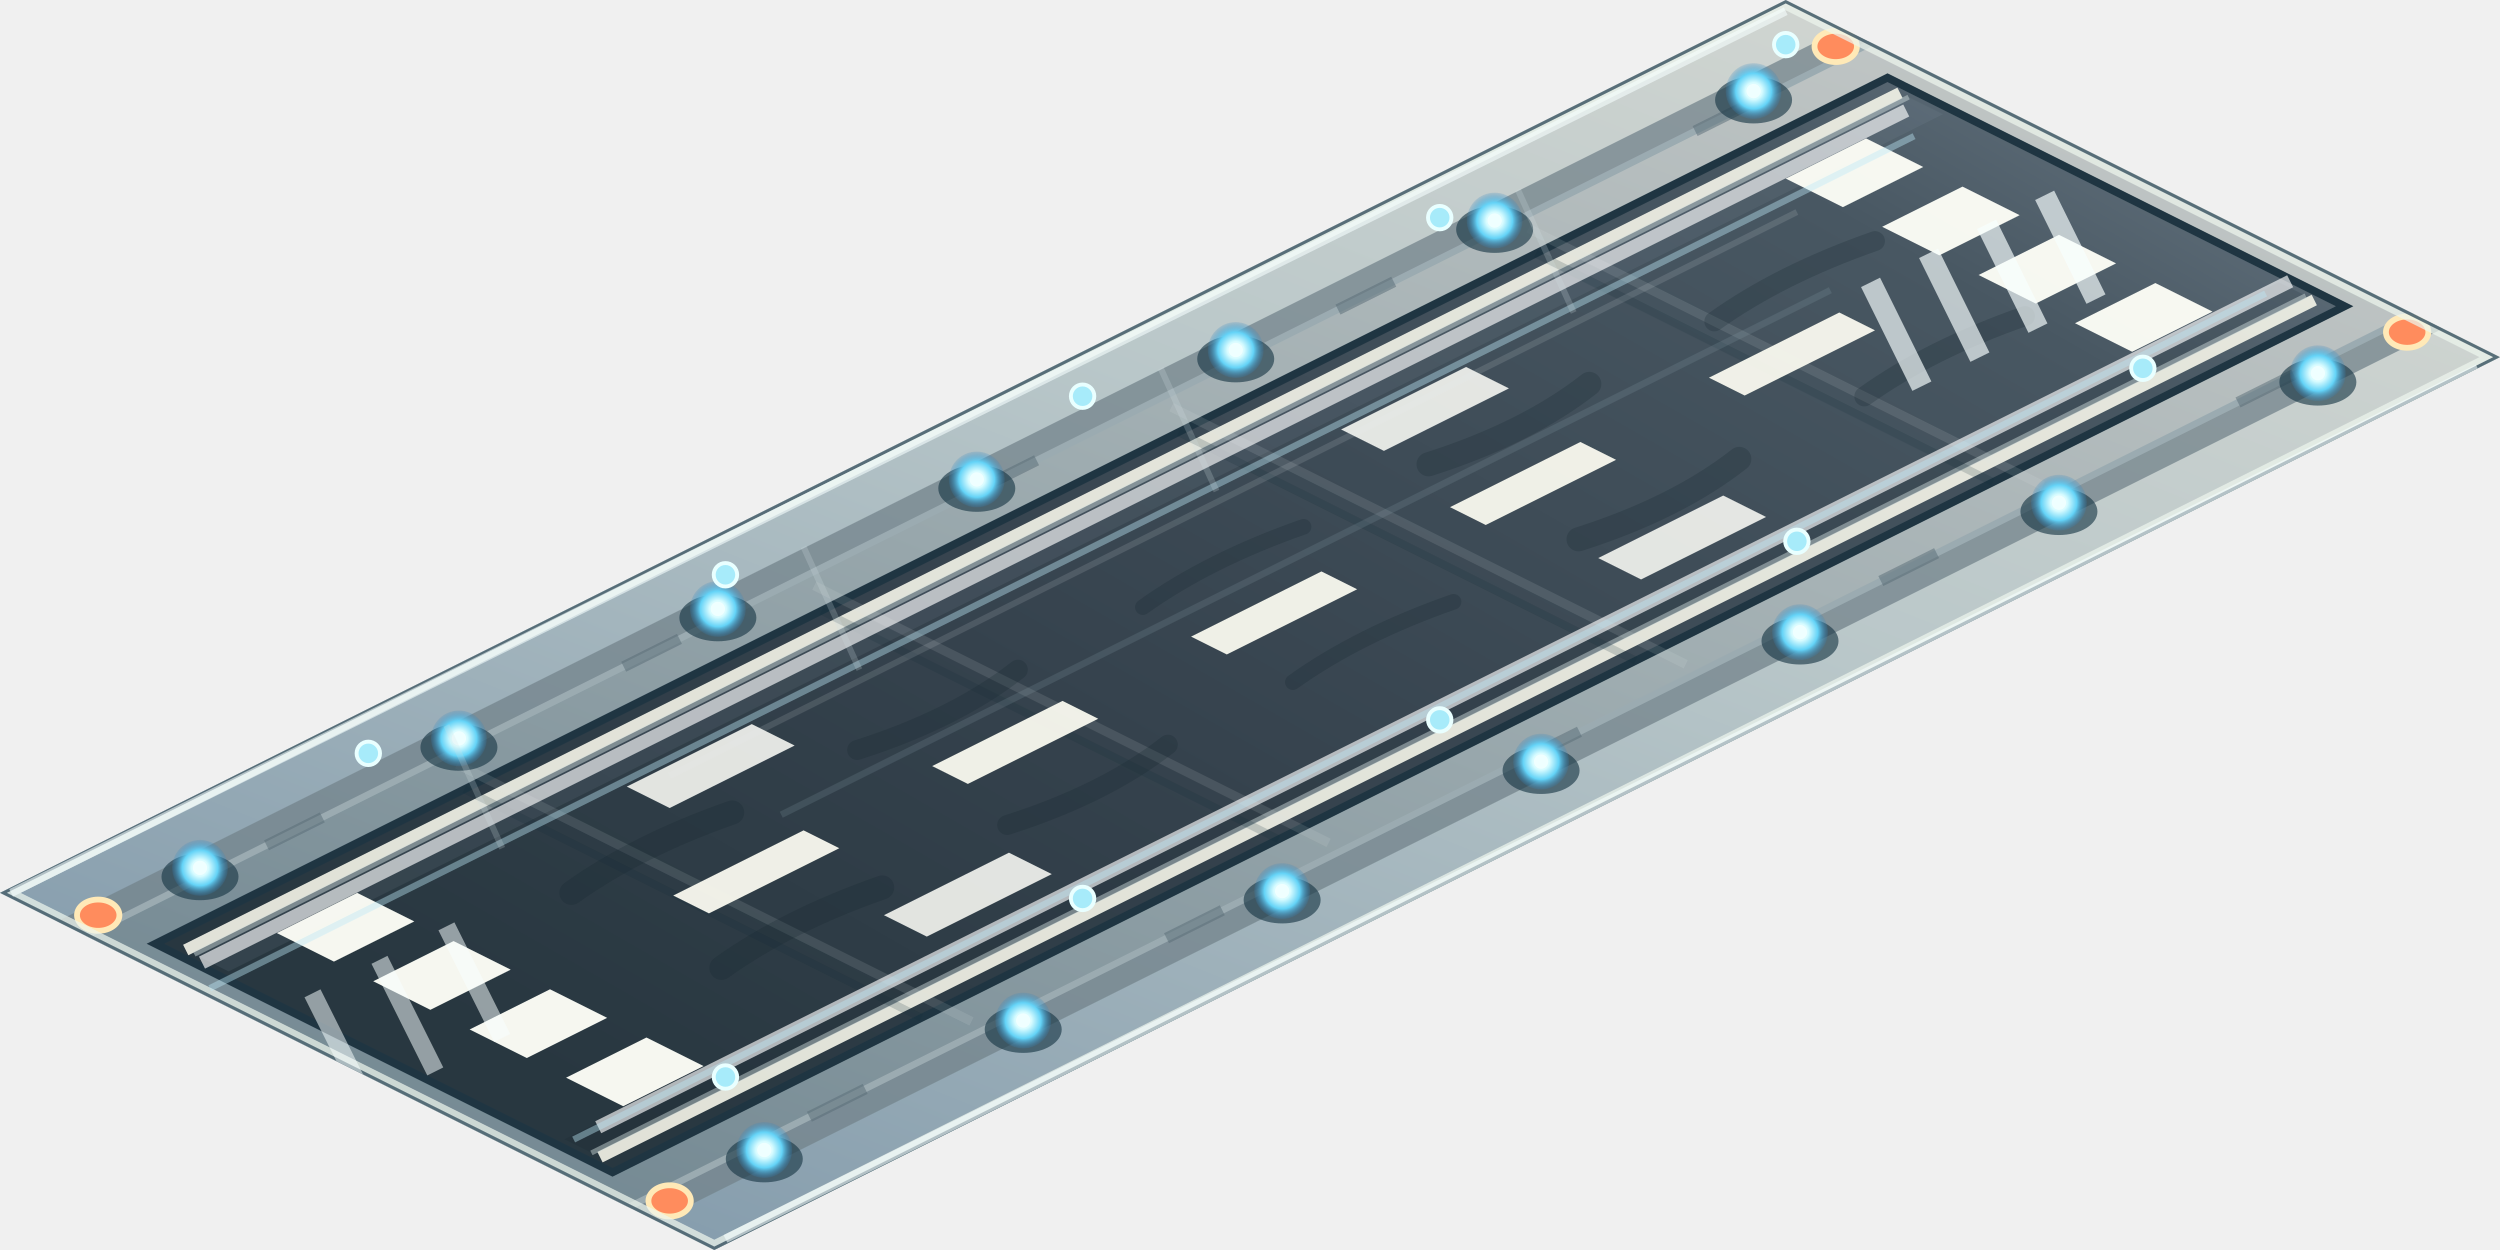
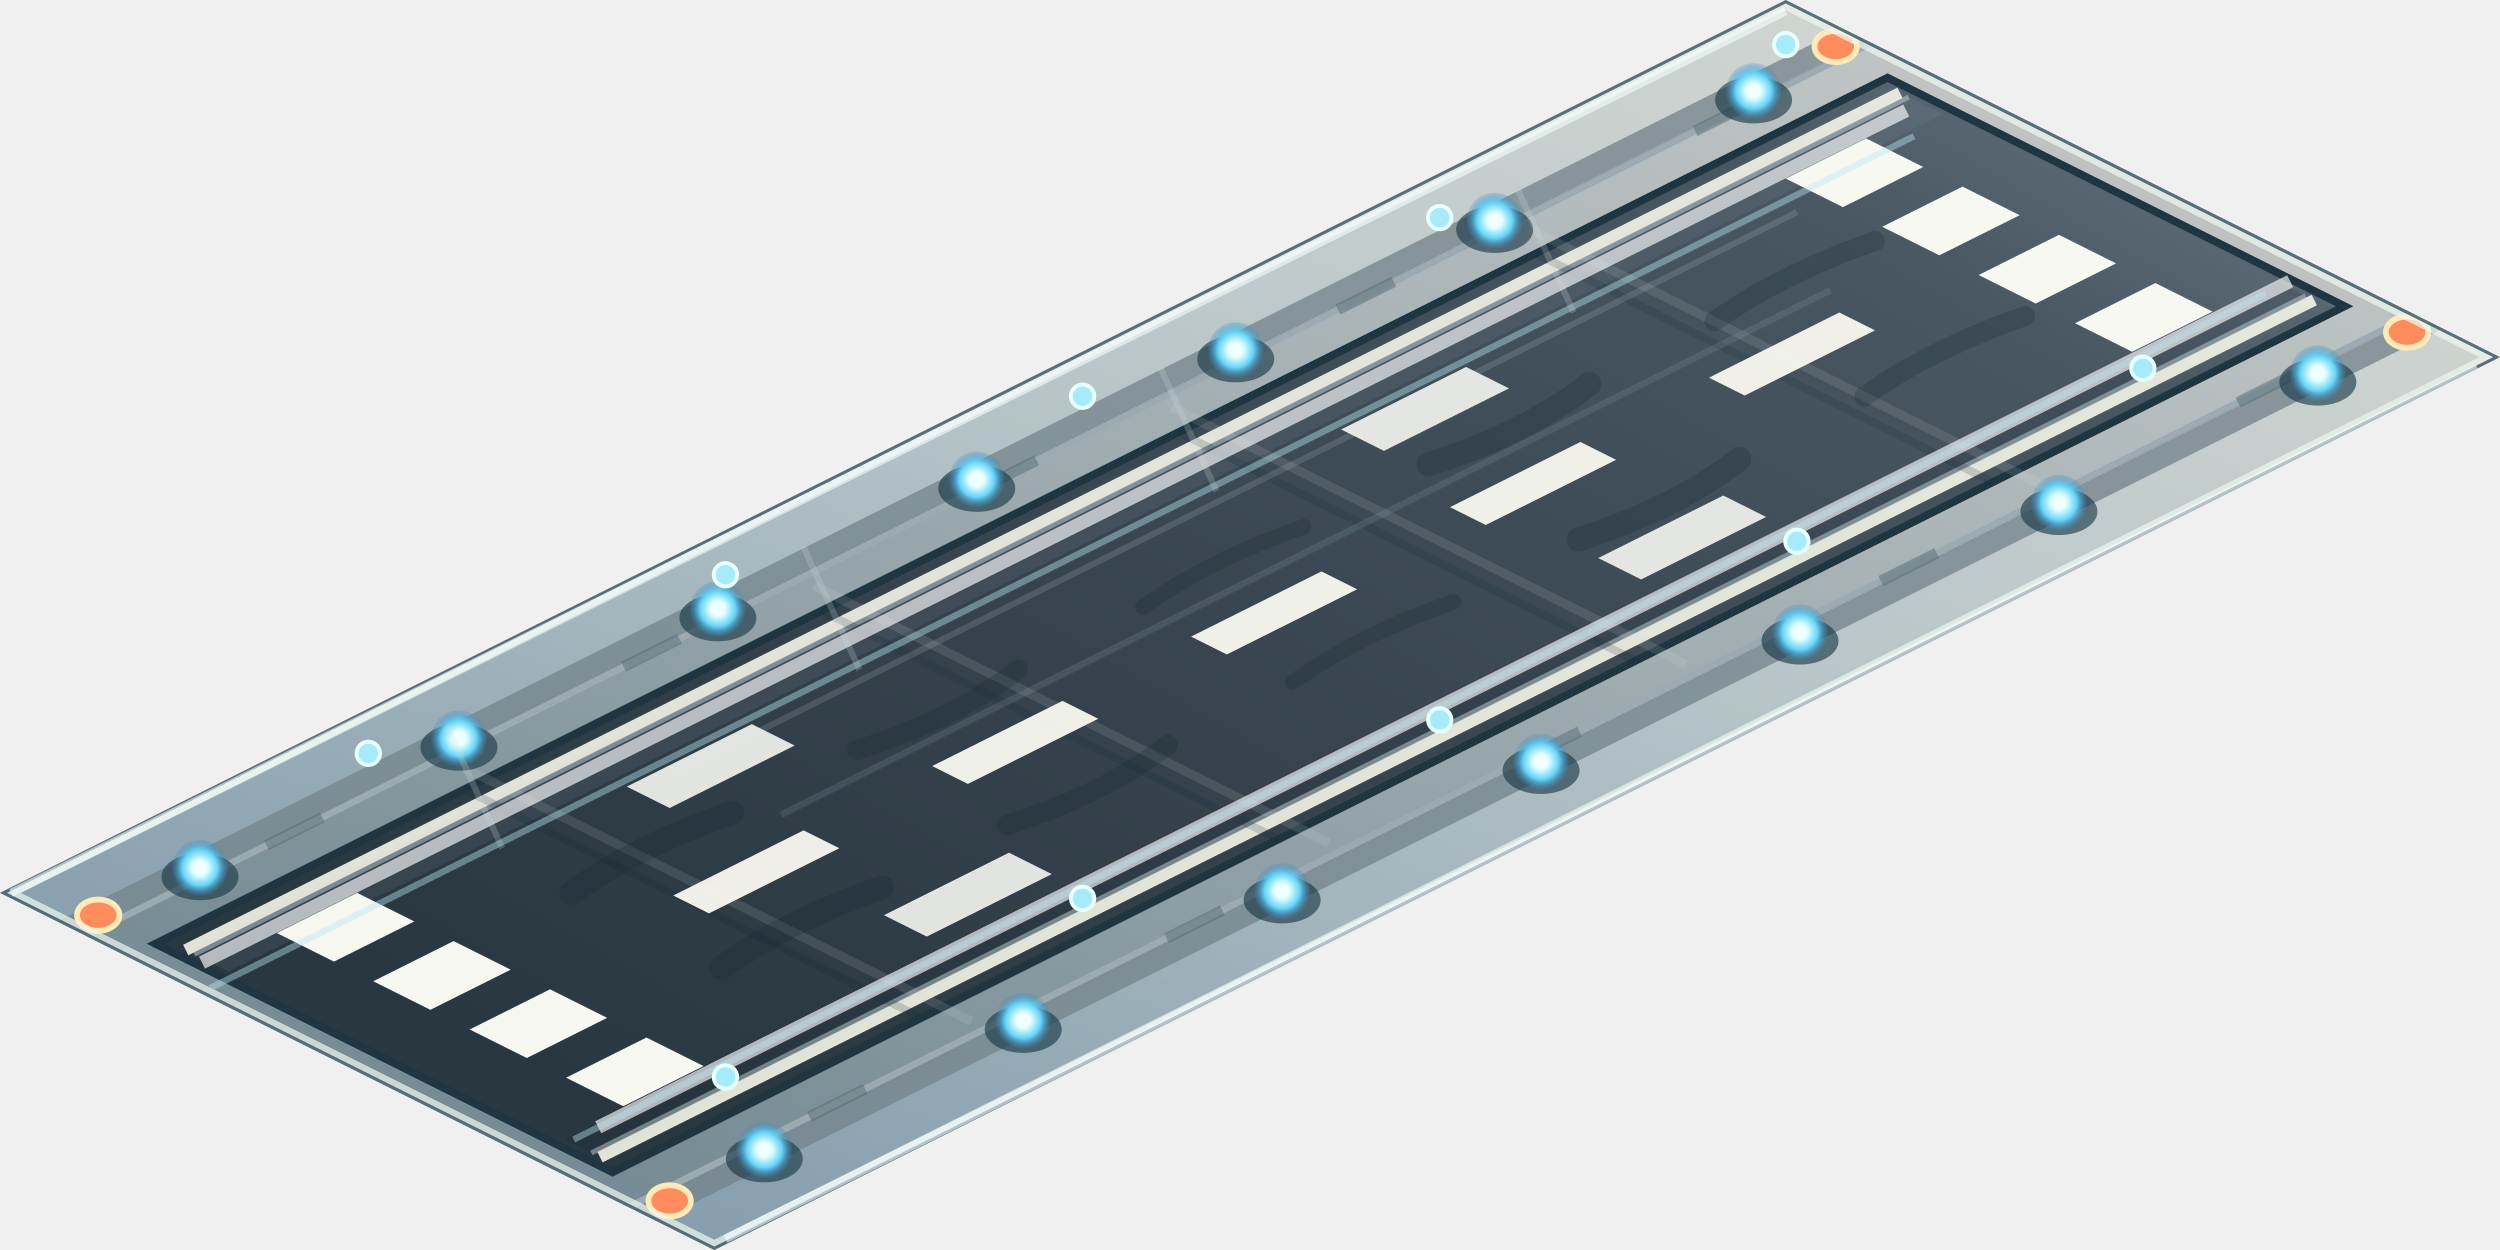
<svg xmlns="http://www.w3.org/2000/svg" width="224" height="112" viewBox="0 0 224 112">
  <g transform="translate(224 0) scale(-1 1)">
    <defs>
      <clipPath id="locked-footprint">
        <polygon points="64,0 224,80 160,112 0,32" />
      </clipPath>
      <linearGradient id="edge" x1="0" y1="0" x2=".8" y2="1">
        <stop stop-color="#dadbd4" />
        <stop offset=".45" stop-color="#b9c7c9" />
        <stop offset="1" stop-color="#829aab" />
      </linearGradient>
      <linearGradient id="paved" x1="0" y1="0" x2=".92" y2=".8">
        <stop stop-color="#6b7a86" />
        <stop offset=".21" stop-color="#485762" />
        <stop offset=".67" stop-color="#35424d" />
        <stop offset="1" stop-color="#283740" />
      </linearGradient>
      <linearGradient id="shoulder" x1="0" y1="0" x2=".8" y2="1">
        <stop stop-color="#c9ccca" />
        <stop offset=".5" stop-color="#9eacb0" />
        <stop offset="1" stop-color="#748993" />
      </linearGradient>
      <radialGradient id="lamp">
        <stop stop-color="#f6ffff" />
        <stop offset=".30" stop-color="#d9fcff" />
        <stop offset=".64" stop-color="#64d3f7" />
        <stop offset="1" stop-color="#3686bd" stop-opacity=".18" />
      </radialGradient>
    </defs>
    <g clip-path="url(#locked-footprint)">
      <polygon points="64,0 224,80 160,112 0,32" fill="url(#edge)" />
      <polygon points="58.88,2.56 218.88,82.56 165.12,109.44 5.12,29.44" fill="#73838b" opacity=".75" />
      <polygon points="56.32,3.84 216.32,83.84 167.68,108.16 7.68,28.16" fill="url(#shoulder)" stroke="#9babb1" stroke-width=".6" />
      <polygon points="54.88,6.96 210.08,84.56 169.12,105.04 13.92,27.44" fill="url(#paved)" stroke="#1f3542" stroke-width=".7" />
      <polygon points="53.12,8.64 206.72,85.44 203.52,87.04 49.92,10.24" fill="#8295a1" opacity=".13" />
      <polygon points="19.84,25.28 173.44,102.08 170.88,103.36 17.28,26.56" fill="#0c1e28" opacity=".14" />
      <path d="M53.76,8.32 L207.36,85.12" stroke="#f5f5e9" stroke-width="1.05" opacity=".9" />
      <path d="M52.99,8.70 L206.59,85.50" stroke="#cbd8d8" stroke-width=".45" opacity=".48" />
      <path d="M16.64,26.88 L170.24,103.68" stroke="#f5f5e9" stroke-width="1.05" opacity=".9" />
      <path d="M17.41,26.50 L171.01,103.30" stroke="#cbd8d8" stroke-width=".45" opacity=".48" />
      <path d="M87.04,20.48 L40.96,43.52" fill="none" stroke="#e0e8e8" stroke-width=".82" opacity=".12" />
      <path d="M86.40,22.72 L45.44,43.20" fill="none" stroke="#122a35" stroke-width=".72" opacity=".18" />
      <path d="M119.04,36.48 L72.96,59.52" fill="none" stroke="#e0e8e8" stroke-width=".82" opacity=".12" />
      <path d="M118.40,38.72 L77.44,59.20" fill="none" stroke="#122a35" stroke-width=".72" opacity=".18" />
      <path d="M151.04,52.48 L104.96,75.52" fill="none" stroke="#e0e8e8" stroke-width=".82" opacity=".12" />
      <path d="M150.40,54.72 L109.44,75.20" fill="none" stroke="#122a35" stroke-width=".72" opacity=".18" />
      <path d="M183.04,68.48 L136.96,91.52" fill="none" stroke="#e0e8e8" stroke-width=".82" opacity=".12" />
      <path d="M182.40,70.72 L141.44,91.20" fill="none" stroke="#122a35" stroke-width=".72" opacity=".18" />
      <path d="M56.00,21.60 Q64.48,24.56 70.40,28.80" stroke="#11222a" stroke-width="1.78" opacity=".23" fill="none" stroke-linecap="round" />
      <path d="M81.60,34.40 Q87.20,38.80 96.00,41.60" stroke="#11222a" stroke-width="2.16" opacity=".23" fill="none" stroke-linecap="round" />
      <path d="M107.20,47.20 Q115.68,50.16 121.60,54.40" stroke="#11222a" stroke-width="1.40" opacity=".23" fill="none" stroke-linecap="round" />
      <path d="M132.80,60.00 Q138.40,64.40 147.20,67.20" stroke="#11222a" stroke-width="1.78" opacity=".23" fill="none" stroke-linecap="round" />
      <path d="M158.40,72.80 Q166.88,75.76 172.80,80.00" stroke="#11222a" stroke-width="2.16" opacity=".23" fill="none" stroke-linecap="round" />
      <path d="M42.56,28.32 Q51.04,31.28 56.96,35.52" stroke="#11222a" stroke-width="1.78" opacity=".23" fill="none" stroke-linecap="round" />
      <path d="M68.16,41.12 Q73.76,45.52 82.56,48.32" stroke="#11222a" stroke-width="2.16" opacity=".23" fill="none" stroke-linecap="round" />
      <path d="M93.76,53.92 Q102.24,56.88 108.16,61.12" stroke="#11222a" stroke-width="1.40" opacity=".23" fill="none" stroke-linecap="round" />
      <path d="M119.36,66.72 Q124.96,71.12 133.76,73.92" stroke="#11222a" stroke-width="1.78" opacity=".23" fill="none" stroke-linecap="round" />
      <path d="M144.96,79.52 Q153.44,82.48 159.36,86.72" stroke="#11222a" stroke-width="2.16" opacity=".23" fill="none" stroke-linecap="round" />
      <polygon points="56.80,12.40 64.00,16.00 58.88,18.56 51.68,14.96" fill="#fafbf4" opacity=".98" />
      <polygon points="48.16,16.72 55.36,20.32 50.24,22.88 43.04,19.28" fill="#fafbf4" opacity=".98" />
      <polygon points="39.52,21.04 46.72,24.64 41.60,27.20 34.40,23.60" fill="#fafbf4" opacity=".98" />
      <polygon points="30.88,25.36 38.08,28.96 32.96,31.52 25.76,27.92" fill="#fafbf4" opacity=".98" />
      <polygon points="192.00,80.00 199.20,83.60 194.08,86.16 186.88,82.56" fill="#fafbf4" opacity=".98" />
      <polygon points="183.36,84.32 190.56,87.92 185.44,90.48 178.24,86.88" fill="#fafbf4" opacity=".98" />
      <polygon points="174.72,88.64 181.92,92.24 176.80,94.80 169.60,91.20" fill="#fafbf4" opacity=".98" />
      <polygon points="166.08,92.96 173.28,96.56 168.16,99.12 160.96,95.52" fill="#fafbf4" opacity=".98" />
      <polygon points="59.20,28.00 70.88,33.84 67.68,35.44 56.00,29.60" fill="#f7f7ed" opacity=".96" />
      <polygon points="82.40,39.60 94.08,45.44 90.88,47.04 79.20,41.20" fill="#f7f7ed" opacity=".96" />
      <polygon points="105.60,51.20 117.28,57.04 114.08,58.64 102.40,52.80" fill="#f7f7ed" opacity=".96" />
      <polygon points="128.80,62.80 140.48,68.64 137.28,70.24 125.60,64.40" fill="#f7f7ed" opacity=".96" />
      <polygon points="152.00,74.40 163.68,80.24 160.48,81.84 148.80,76.00" fill="#f7f7ed" opacity=".96" />
      <polygon points="92.64,32.88 103.84,38.48 100.00,40.40 88.80,34.80" fill="#f9faf5" opacity=".88" />
      <polygon points="69.60,44.40 80.80,50.00 76.96,51.92 65.76,46.32" fill="#f9faf5" opacity=".88" />
      <polygon points="156.64,64.88 167.84,70.48 164.00,72.40 152.80,66.80" fill="#f9faf5" opacity=".88" />
      <polygon points="133.60,76.40 144.80,82.00 140.96,83.92 129.76,78.32" fill="#f9faf5" opacity=".88" />
      <path d="M67.12,9.24 l5,2.5 M18.48,33.56 l5,2.5" stroke="#586b76" opacity=".5" stroke-width="1" />
      <path d="M99.12,25.24 l5,2.5 M50.48,49.56 l5,2.5" stroke="#586b76" opacity=".5" stroke-width="1" />
      <path d="M131.12,41.24 l5,2.5 M82.48,65.56 l5,2.5" stroke="#586b76" opacity=".5" stroke-width="1" />
      <path d="M163.12,57.24 l5,2.5 M114.48,81.56 l5,2.5" stroke="#586b76" opacity=".5" stroke-width="1" />
      <path d="M195.12,73.24 l5,2.5 M146.48,97.56 l5,2.5" stroke="#586b76" opacity=".5" stroke-width="1" />
      <ellipse cx="66.88" cy="8.96" rx="3.45" ry="2.1" fill="#173544" opacity=".62" />
      <circle cx="66.88" cy="8.16" r="2.5" fill="url(#lamp)" />
      <circle cx="66.88" cy="8.16" r=".64" fill="#efffff" />
      <ellipse cx="16.32" cy="34.24" rx="3.45" ry="2.1" fill="#173544" opacity=".62" />
      <circle cx="16.32" cy="33.44" r="2.5" fill="url(#lamp)" />
      <circle cx="16.32" cy="33.44" r=".64" fill="#efffff" />
      <ellipse cx="90.08" cy="20.56" rx="3.45" ry="2.1" fill="#173544" opacity=".62" />
      <circle cx="90.08" cy="19.76" r="2.5" fill="url(#lamp)" />
      <circle cx="90.08" cy="19.76" r=".64" fill="#efffff" />
      <ellipse cx="39.52" cy="45.84" rx="3.45" ry="2.1" fill="#173544" opacity=".62" />
      <circle cx="39.52" cy="45.04" r="2.5" fill="url(#lamp)" />
      <circle cx="39.52" cy="45.04" r=".64" fill="#efffff" />
      <ellipse cx="113.28" cy="32.16" rx="3.45" ry="2.1" fill="#173544" opacity=".62" />
      <circle cx="113.28" cy="31.36" r="2.5" fill="url(#lamp)" />
      <circle cx="113.28" cy="31.36" r=".64" fill="#efffff" />
      <ellipse cx="62.72" cy="57.44" rx="3.45" ry="2.1" fill="#173544" opacity=".62" />
      <circle cx="62.72" cy="56.64" r="2.5" fill="url(#lamp)" />
      <circle cx="62.72" cy="56.64" r=".64" fill="#efffff" />
      <ellipse cx="136.48" cy="43.76" rx="3.45" ry="2.1" fill="#173544" opacity=".62" />
      <circle cx="136.48" cy="42.96" r="2.5" fill="url(#lamp)" />
      <circle cx="136.48" cy="42.96" r=".64" fill="#efffff" />
      <ellipse cx="85.92" cy="69.04" rx="3.45" ry="2.1" fill="#173544" opacity=".62" />
      <circle cx="85.92" cy="68.24" r="2.5" fill="url(#lamp)" />
      <circle cx="85.92" cy="68.24" r=".64" fill="#efffff" />
      <ellipse cx="159.68" cy="55.36" rx="3.45" ry="2.1" fill="#173544" opacity=".62" />
      <circle cx="159.68" cy="54.56" r="2.5" fill="url(#lamp)" />
      <circle cx="159.68" cy="54.56" r=".64" fill="#efffff" />
      <ellipse cx="109.12" cy="80.64" rx="3.45" ry="2.1" fill="#173544" opacity=".62" />
      <circle cx="109.12" cy="79.84" r="2.5" fill="url(#lamp)" />
      <circle cx="109.12" cy="79.84" r=".64" fill="#efffff" />
      <ellipse cx="182.88" cy="66.96" rx="3.45" ry="2.1" fill="#173544" opacity=".62" />
      <circle cx="182.88" cy="66.16" r="2.5" fill="url(#lamp)" />
      <circle cx="182.88" cy="66.16" r=".64" fill="#efffff" />
      <ellipse cx="132.32" cy="92.24" rx="3.45" ry="2.1" fill="#173544" opacity=".62" />
      <circle cx="132.32" cy="91.44" r="2.5" fill="url(#lamp)" />
      <circle cx="132.32" cy="91.44" r=".64" fill="#efffff" />
      <ellipse cx="206.08" cy="78.56" rx="3.45" ry="2.1" fill="#173544" opacity=".62" />
      <circle cx="206.08" cy="77.76" r="2.5" fill="url(#lamp)" />
      <circle cx="206.08" cy="77.76" r=".64" fill="#efffff" />
      <ellipse cx="155.52" cy="103.84" rx="3.45" ry="2.1" fill="#173544" opacity=".62" />
      <circle cx="155.52" cy="103.04" r="2.5" fill="url(#lamp)" />
      <circle cx="155.52" cy="103.04" r=".64" fill="#efffff" />
      <ellipse cx="59.52" cy="4.16" rx="1.9" ry="1.4" fill="#ff8c5d" stroke="#ffe9b7" stroke-width=".52" />
      <ellipse cx="8.32" cy="29.76" rx="1.9" ry="1.4" fill="#ff8c5d" stroke="#ffe9b7" stroke-width=".52" />
      <ellipse cx="215.20" cy="82.00" rx="1.9" ry="1.4" fill="#ff8c5d" stroke="#ffe9b7" stroke-width=".52" />
      <ellipse cx="164.00" cy="107.60" rx="1.9" ry="1.4" fill="#ff8c5d" stroke="#ffe9b7" stroke-width=".52" />
      <polygon points="64,0 224,80 160,112 0,32" fill="none" stroke="#edf5ed" stroke-width="1.65" opacity=".72" />
      <polygon points="64,0 224,80 160,112 0,32" fill="none" stroke="#395361" stroke-width=".55" opacity=".82" />
    </g>
    <g id="runway-polish-v5" clip-path="url(#locked-footprint)">
      <path d="M53.20,9.90 L205.90,86.25 M18.80,25.20 L170.40,101.00" fill="none" stroke="#ffffff" stroke-width="1.2" opacity=".64" />
      <path d="M52.50,12.20 L205.20,88.55 M21.00,26.30 L172.60,102.10" fill="none" stroke="#bce7f6" stroke-width=".58" opacity=".42" />
      <path d="M63,19 L164,69.5" stroke="#e8edf0" stroke-width=".55" opacity=".13" />
      <path d="M60,26 L154,73" stroke="#8ea6af" stroke-width=".60" opacity=".18" />
-       <path d="M40.8,17.5 L36.2,26.8 M46.0,20.1 L41.4,29.4  M51.2,22.7 L46.6,32.0 M56.4,25.3 L51.8,34.6" fill="none" stroke="#f8ffff" stroke-width="1.9" opacity=".67" />
-       <path d="M184,83 L179,93 M190,86 L185,96 M196,89 L191,99" fill="none" stroke="#f8ffff" stroke-width="1.6" opacity=".52" />
      <path d="M64,1 L223,80 M2,33 L159,111" fill="none" stroke="#f6ffff" stroke-width=".75" opacity=".58" />
      <path d="M88,17 L83,28 M120,33 L115,44 M152,49 L147,60  M184,65 L179,76" stroke="#d2e1e2" stroke-width=".55" opacity=".22" />
      <g fill="#a7ebfa" stroke="#e9ffff" stroke-width=".35">
        <circle cx="64" cy="4" r="1.05" />
        <circle cx="95" cy="19.5" r="1.05" />
        <circle cx="127" cy="35.5" r="1.05" />
        <circle cx="159" cy="51.5" r="1.05" />
        <circle cx="191" cy="67.5" r="1.05" />
        <circle cx="32" cy="33" r="1.05" />
        <circle cx="63" cy="48.5" r="1.05" />
        <circle cx="95" cy="64.5" r="1.05" />
        <circle cx="127" cy="80.5" r="1.05" />
        <circle cx="159" cy="96.5" r="1.05" />
      </g>
    </g>
  </g>
</svg>
